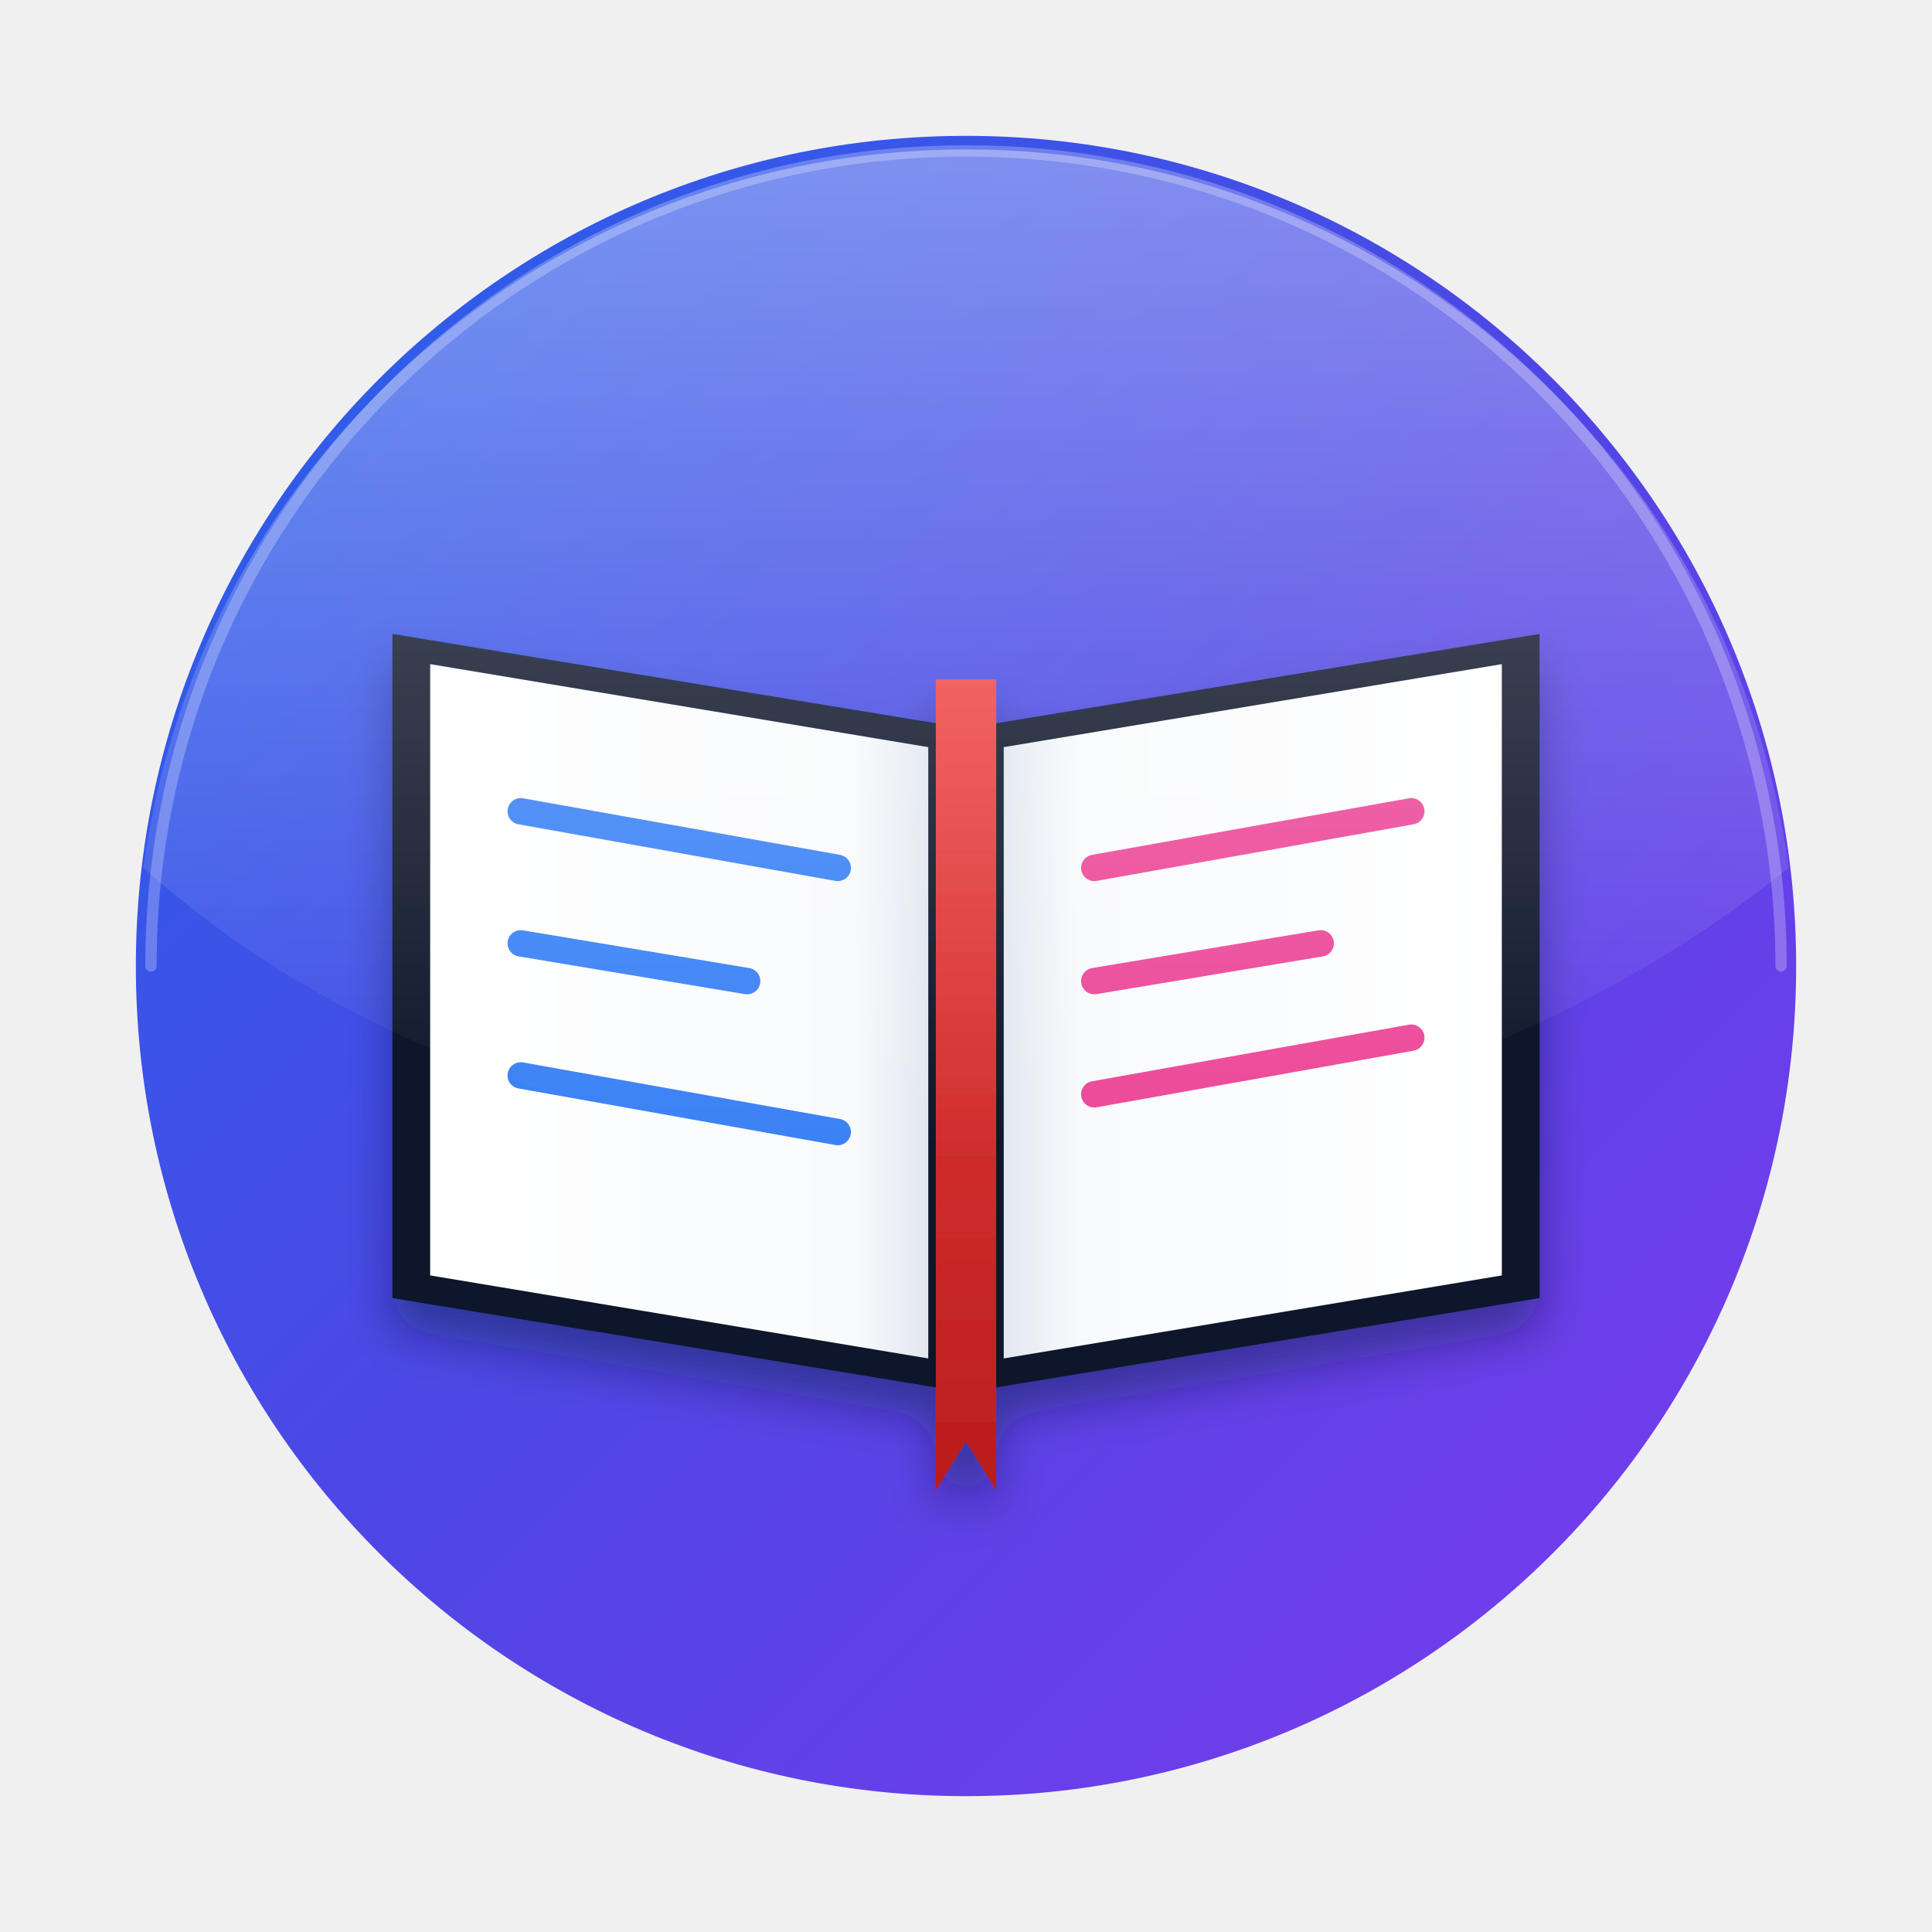
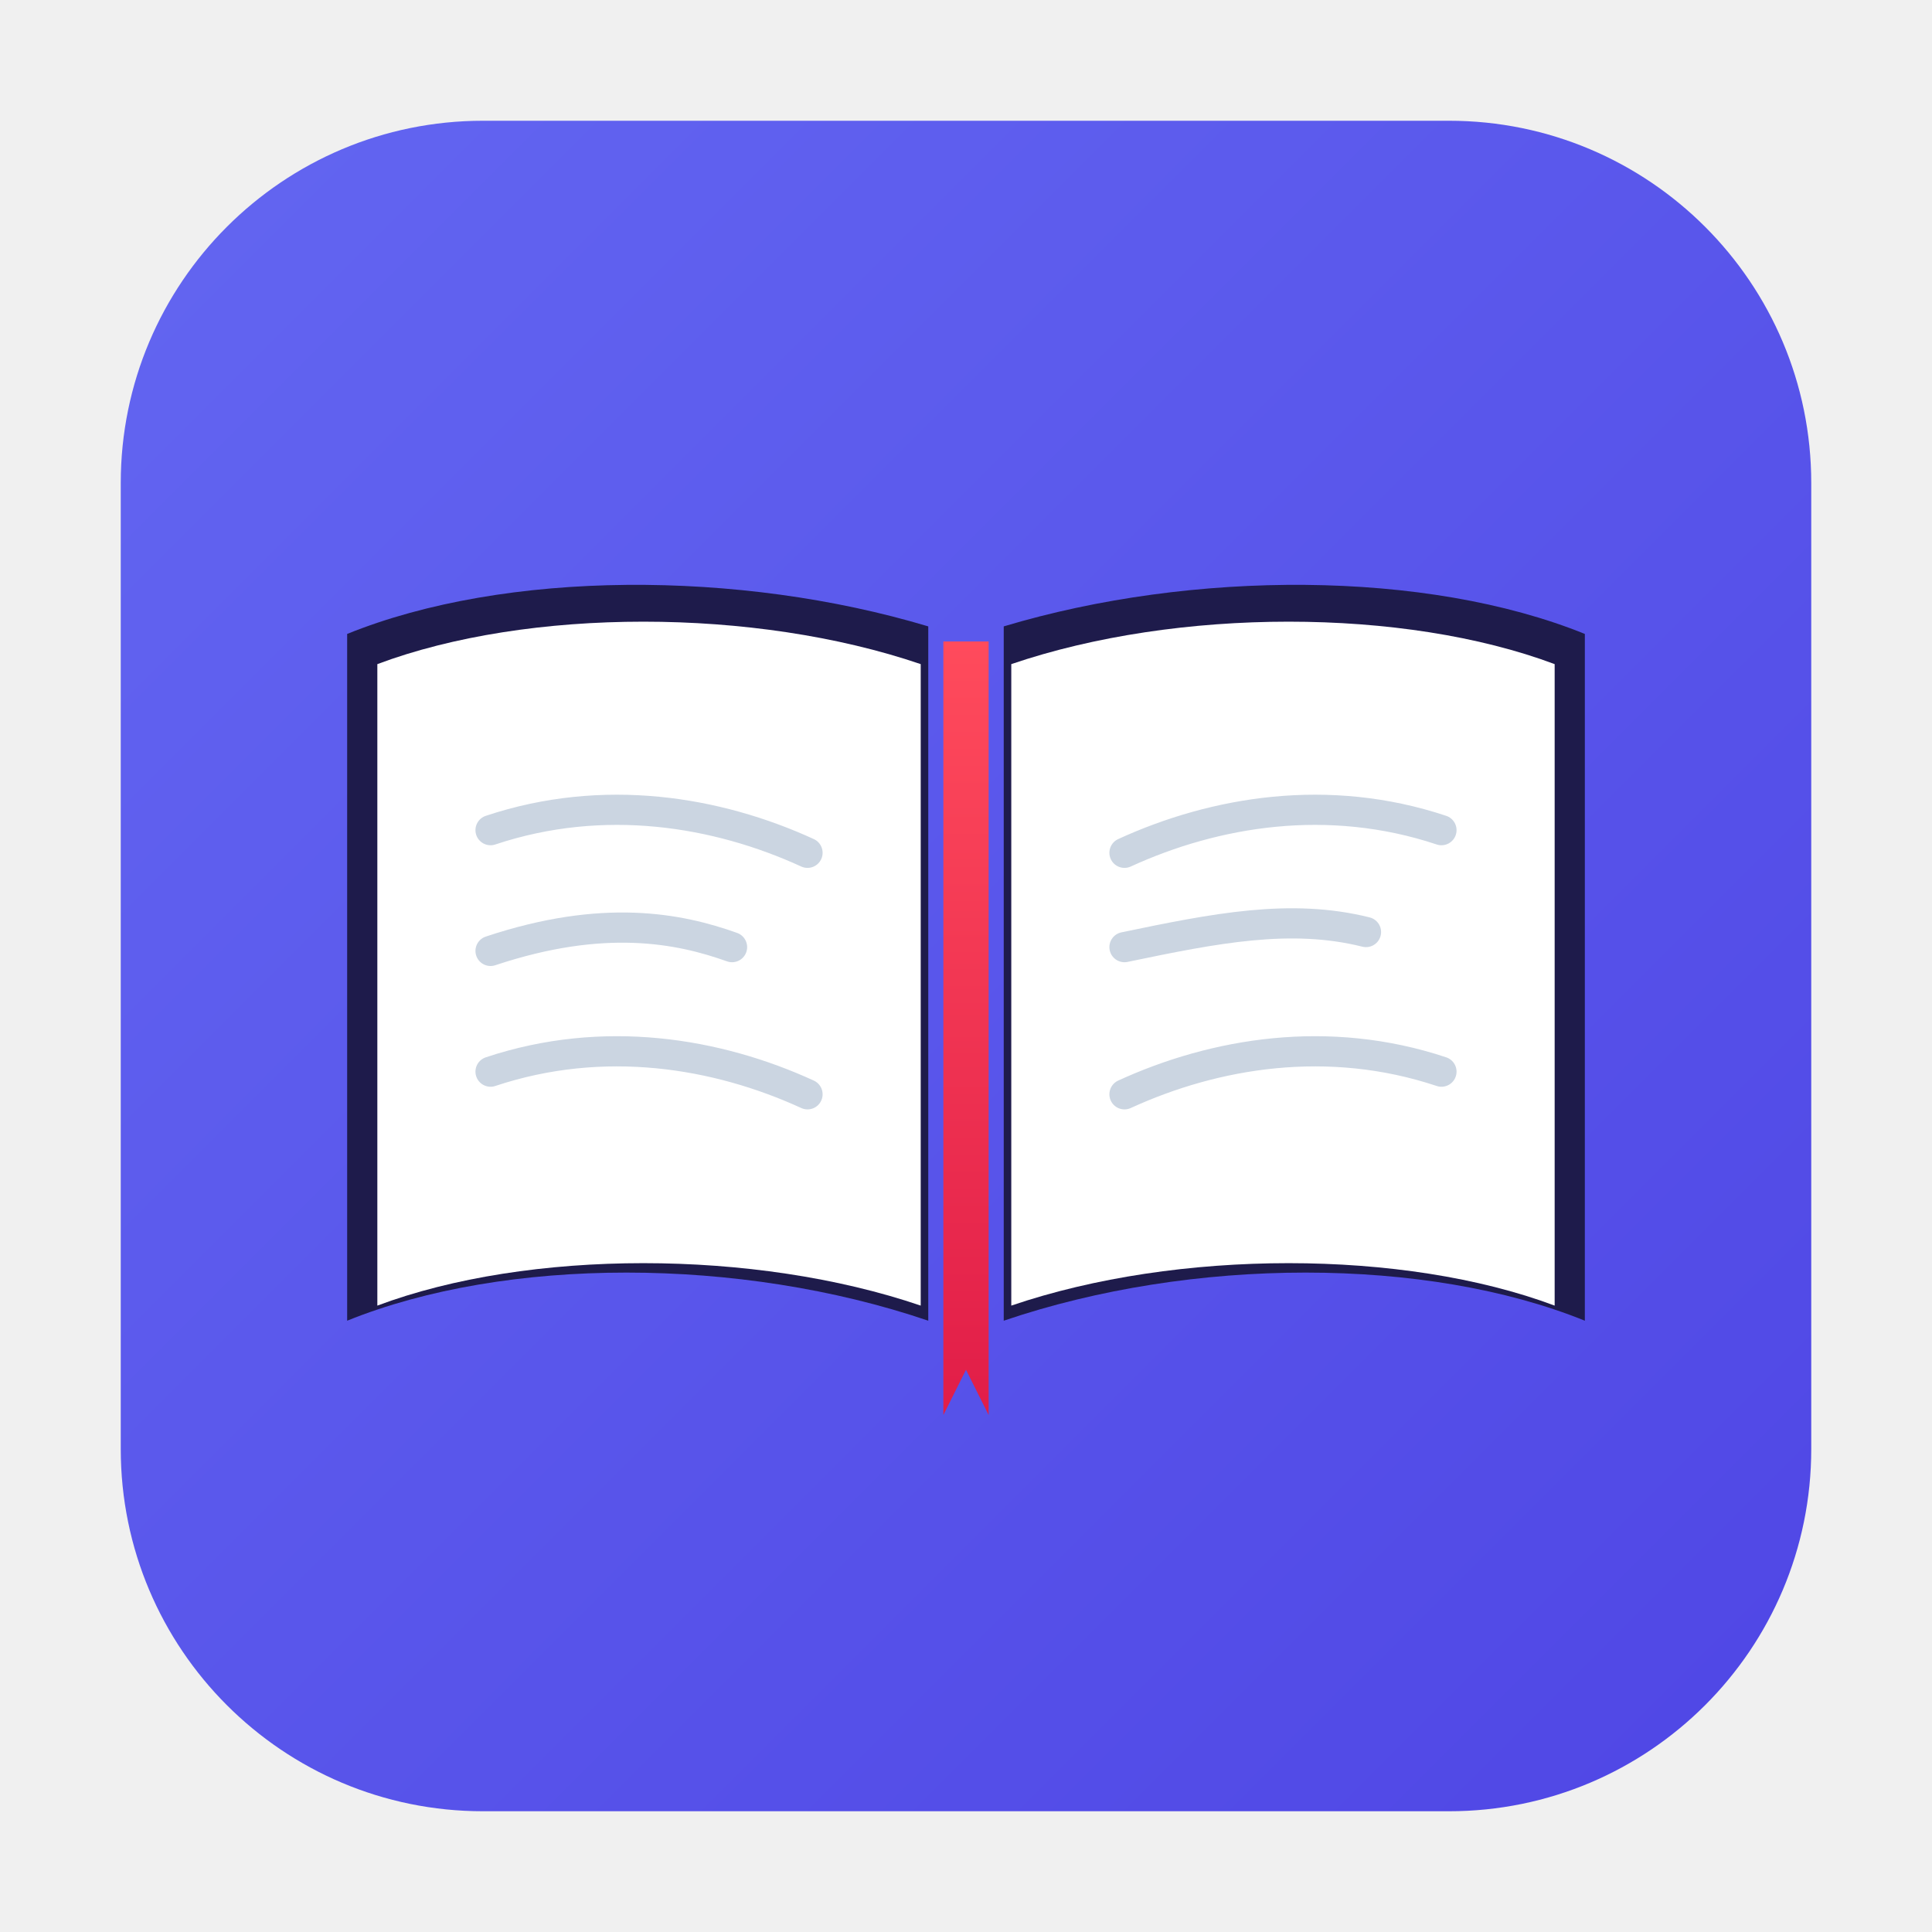
<svg xmlns="http://www.w3.org/2000/svg" viewBox="0 0 512 512" width="100%" height="100%">
  <defs>
    <linearGradient id="bgGrad" x1="0%" y1="0%" x2="100%" y2="100%">
-       <stop offset="0%" stop-color="#2563eb" />
-       <stop offset="50%" stop-color="#4f46e5" />
-       <stop offset="100%" stop-color="#7c3aed" />
-     </linearGradient>
-     <linearGradient id="glossGrad" x1="0%" y1="0%" x2="0%" y2="100%">
-       <stop offset="0%" stop-color="#ffffff" stop-opacity="0.35" />
-       <stop offset="100%" stop-color="#ffffff" stop-opacity="0.0" />
-     </linearGradient>
-     <linearGradient id="leftPageGrad" x1="0%" y1="0%" x2="100%" y2="0%">
-       <stop offset="0%" stop-color="#ffffff" />
-       <stop offset="85%" stop-color="#f8fafc" />
-       <stop offset="100%" stop-color="#e2e8f0" />
-     </linearGradient>
-     <linearGradient id="rightPageGrad" x1="0%" y1="0%" x2="100%" y2="0%">
-       <stop offset="0%" stop-color="#e2e8f0" />
-       <stop offset="15%" stop-color="#f8fafc" />
-       <stop offset="100%" stop-color="#ffffff" />
+       <stop offset="0%" stop-color="#6366f1" />
+       <stop offset="100%" stop-color="#4f46e5" />
    </linearGradient>
    <linearGradient id="bookmarkGrad" x1="0%" y1="0%" x2="0%" y2="100%">
-       <stop offset="0%" stop-color="#ef4444" />
-       <stop offset="100%" stop-color="#b91c1c" />
+       <stop offset="0%" stop-color="#ff4b5c" />
+       <stop offset="100%" stop-color="#e11d48" />
    </linearGradient>
-     <filter id="dropShadow" x="-10%" y="-10%" width="120%" height="120%">
-       <feDropShadow dx="0" dy="8" stdDeviation="6" flood-color="#0f172a" flood-opacity="0.4" />
-     </filter>
  </defs>
-   <circle cx="256" cy="256" r="220" fill="url(#bgGrad)" />
-   <path d="M 40,256 A 216,216 0 0,1 472,256" fill="none" stroke="#ffffff" stroke-width="3" stroke-opacity="0.25" stroke-linecap="round" />
-   <g filter="url(#dropShadow)">
-     <polygon points="104,168 250,192 250,368 104,344" fill="#0f172a" />
-     <polygon points="262,192 408,168 408,344 262,368" fill="#0f172a" />
-     <polygon points="248,180 264,180 264,395 256,382 248,395" fill="url(#bookmarkGrad)" />
-     <polygon points="114,176 246,198 246,360 114,338" fill="url(#leftPageGrad)" />
-     <polygon points="266,198 398,176 398,338 266,360" fill="url(#rightPageGrad)" />
-     <line x1="138" y1="215" x2="222" y2="230" stroke="#3b82f6" stroke-width="7" stroke-linecap="round" />
-     <line x1="138" y1="250" x2="198" y2="260" stroke="#3b82f6" stroke-width="7" stroke-linecap="round" />
-     <line x1="138" y1="285" x2="222" y2="300" stroke="#3b82f6" stroke-width="7" stroke-linecap="round" />
-     <line x1="290" y1="230" x2="374" y2="215" stroke="#ec4899" stroke-width="7" stroke-linecap="round" />
-     <line x1="290" y1="260" x2="350" y2="250" stroke="#ec4899" stroke-width="7" stroke-linecap="round" />
-     <line x1="290" y1="290" x2="374" y2="275" stroke="#ec4899" stroke-width="7" stroke-linecap="round" />
+   <rect x="32" y="32" width="448" height="448" rx="96" ry="96" fill="url(#bgGrad)" />
+   <g>
+     <path d="M 246 166 C 196 151, 134 151, 92 168 L 92 350 C 134 333, 196 333, 246 350 Z" fill="#1e1b4b" />
+     <path d="M 266 166 C 316 151, 378 151, 420 168 L 420 350 C 378 333, 316 333, 266 350 Z" fill="#1e1b4b" />
  </g>
-   <path d="M 38,230 A 220,220 0 0,1 474,230 C 350,330 150,330 38,230 Z" fill="url(#glossGrad)" />
+   <path d="M 250 170 L 262 170 L 262 375 L 256 363 L 250 375 Z" fill="url(#bookmarkGrad)" />
+   <g>
+     <path d="M 244 176 C 200 161, 140 161, 100 176 L 100 346 C 140 331, 200 331, 244 346 Z" fill="#ffffff" />
+     <path d="M 268 176 C 312 161, 372 161, 412 176 L 412 346 C 372 331, 312 331, 268 346 Z" fill="#ffffff" />
+   </g>
+   <g stroke="#cbd5e1" stroke-width="8" stroke-linecap="round" fill="none">
+     <path d="M 130 220 C 160 210, 190 215, 214 226" />
+     <path d="M 130 252 C 160 242, 180 246, 194 251" />
+     <path d="M 130 284 C 160 274, 190 279, 214 290" />
+     <path d="M 298 226 C 322 215, 352 210, 382 220" />
+     <path d="M 298 251 C 322 246, 342 242, 362 247" />
+     <path d="M 298 290 C 322 279, 352 274, 382 284" />
+   </g>
</svg>
